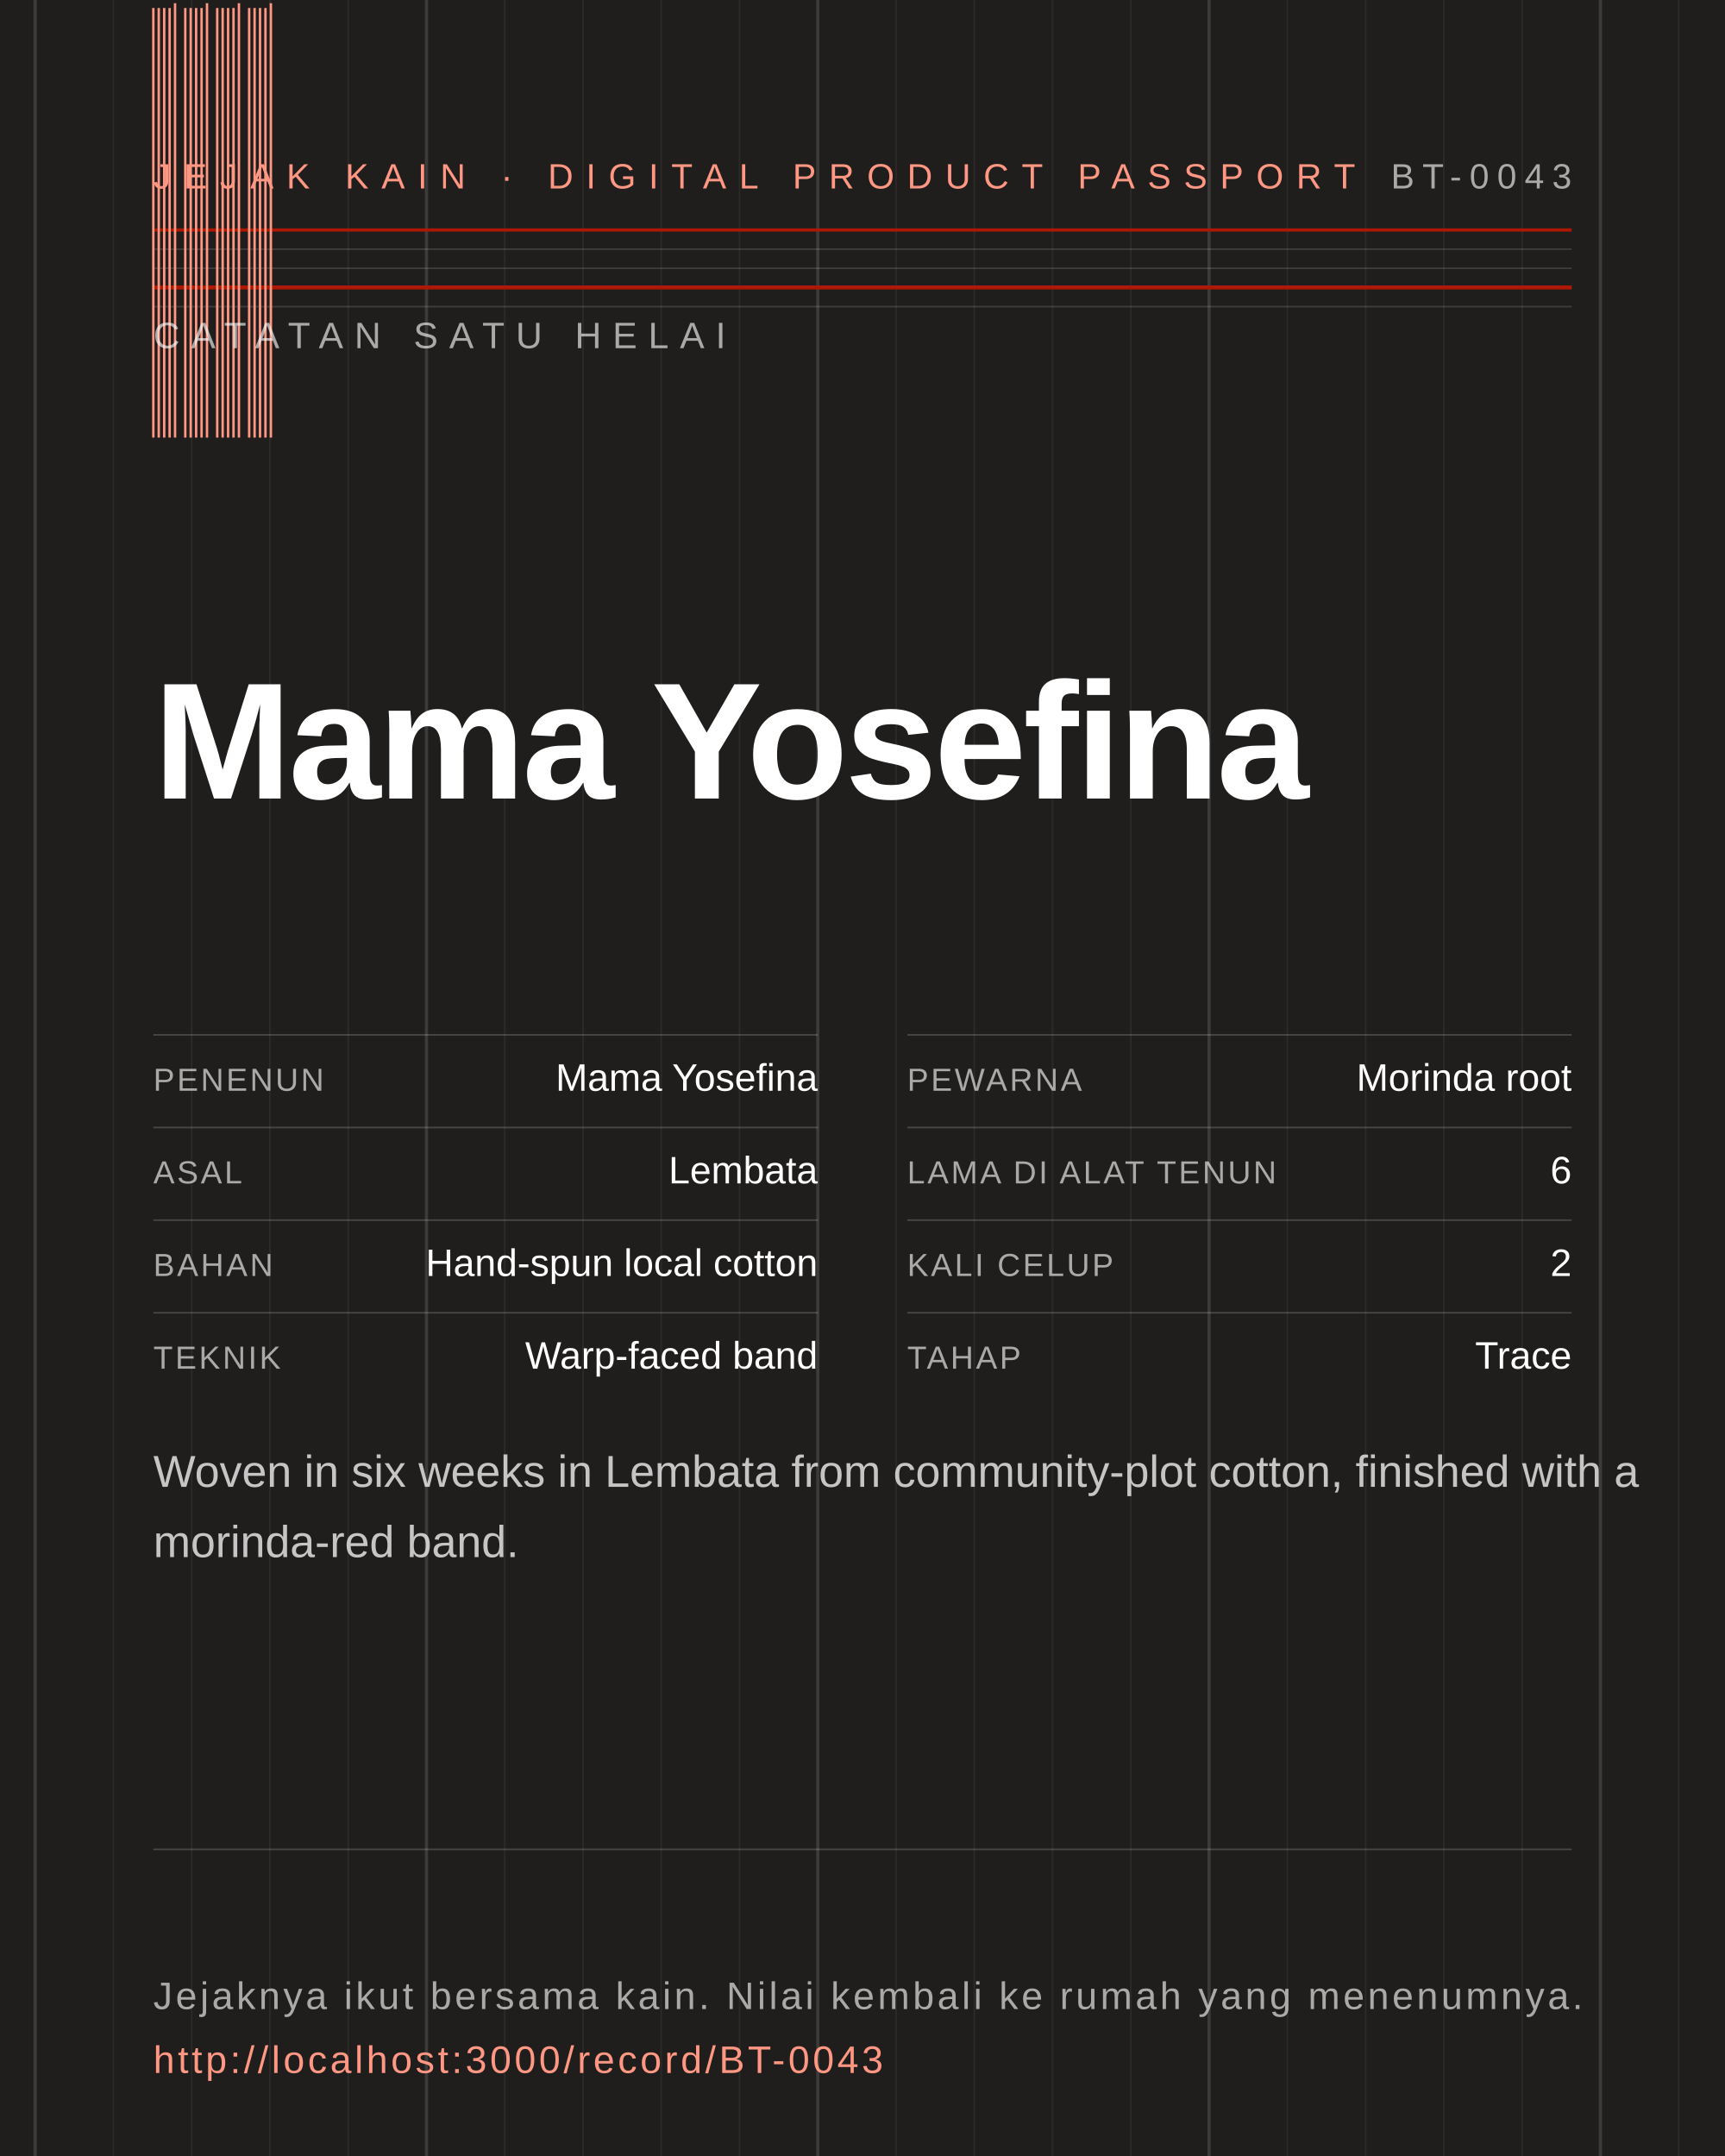
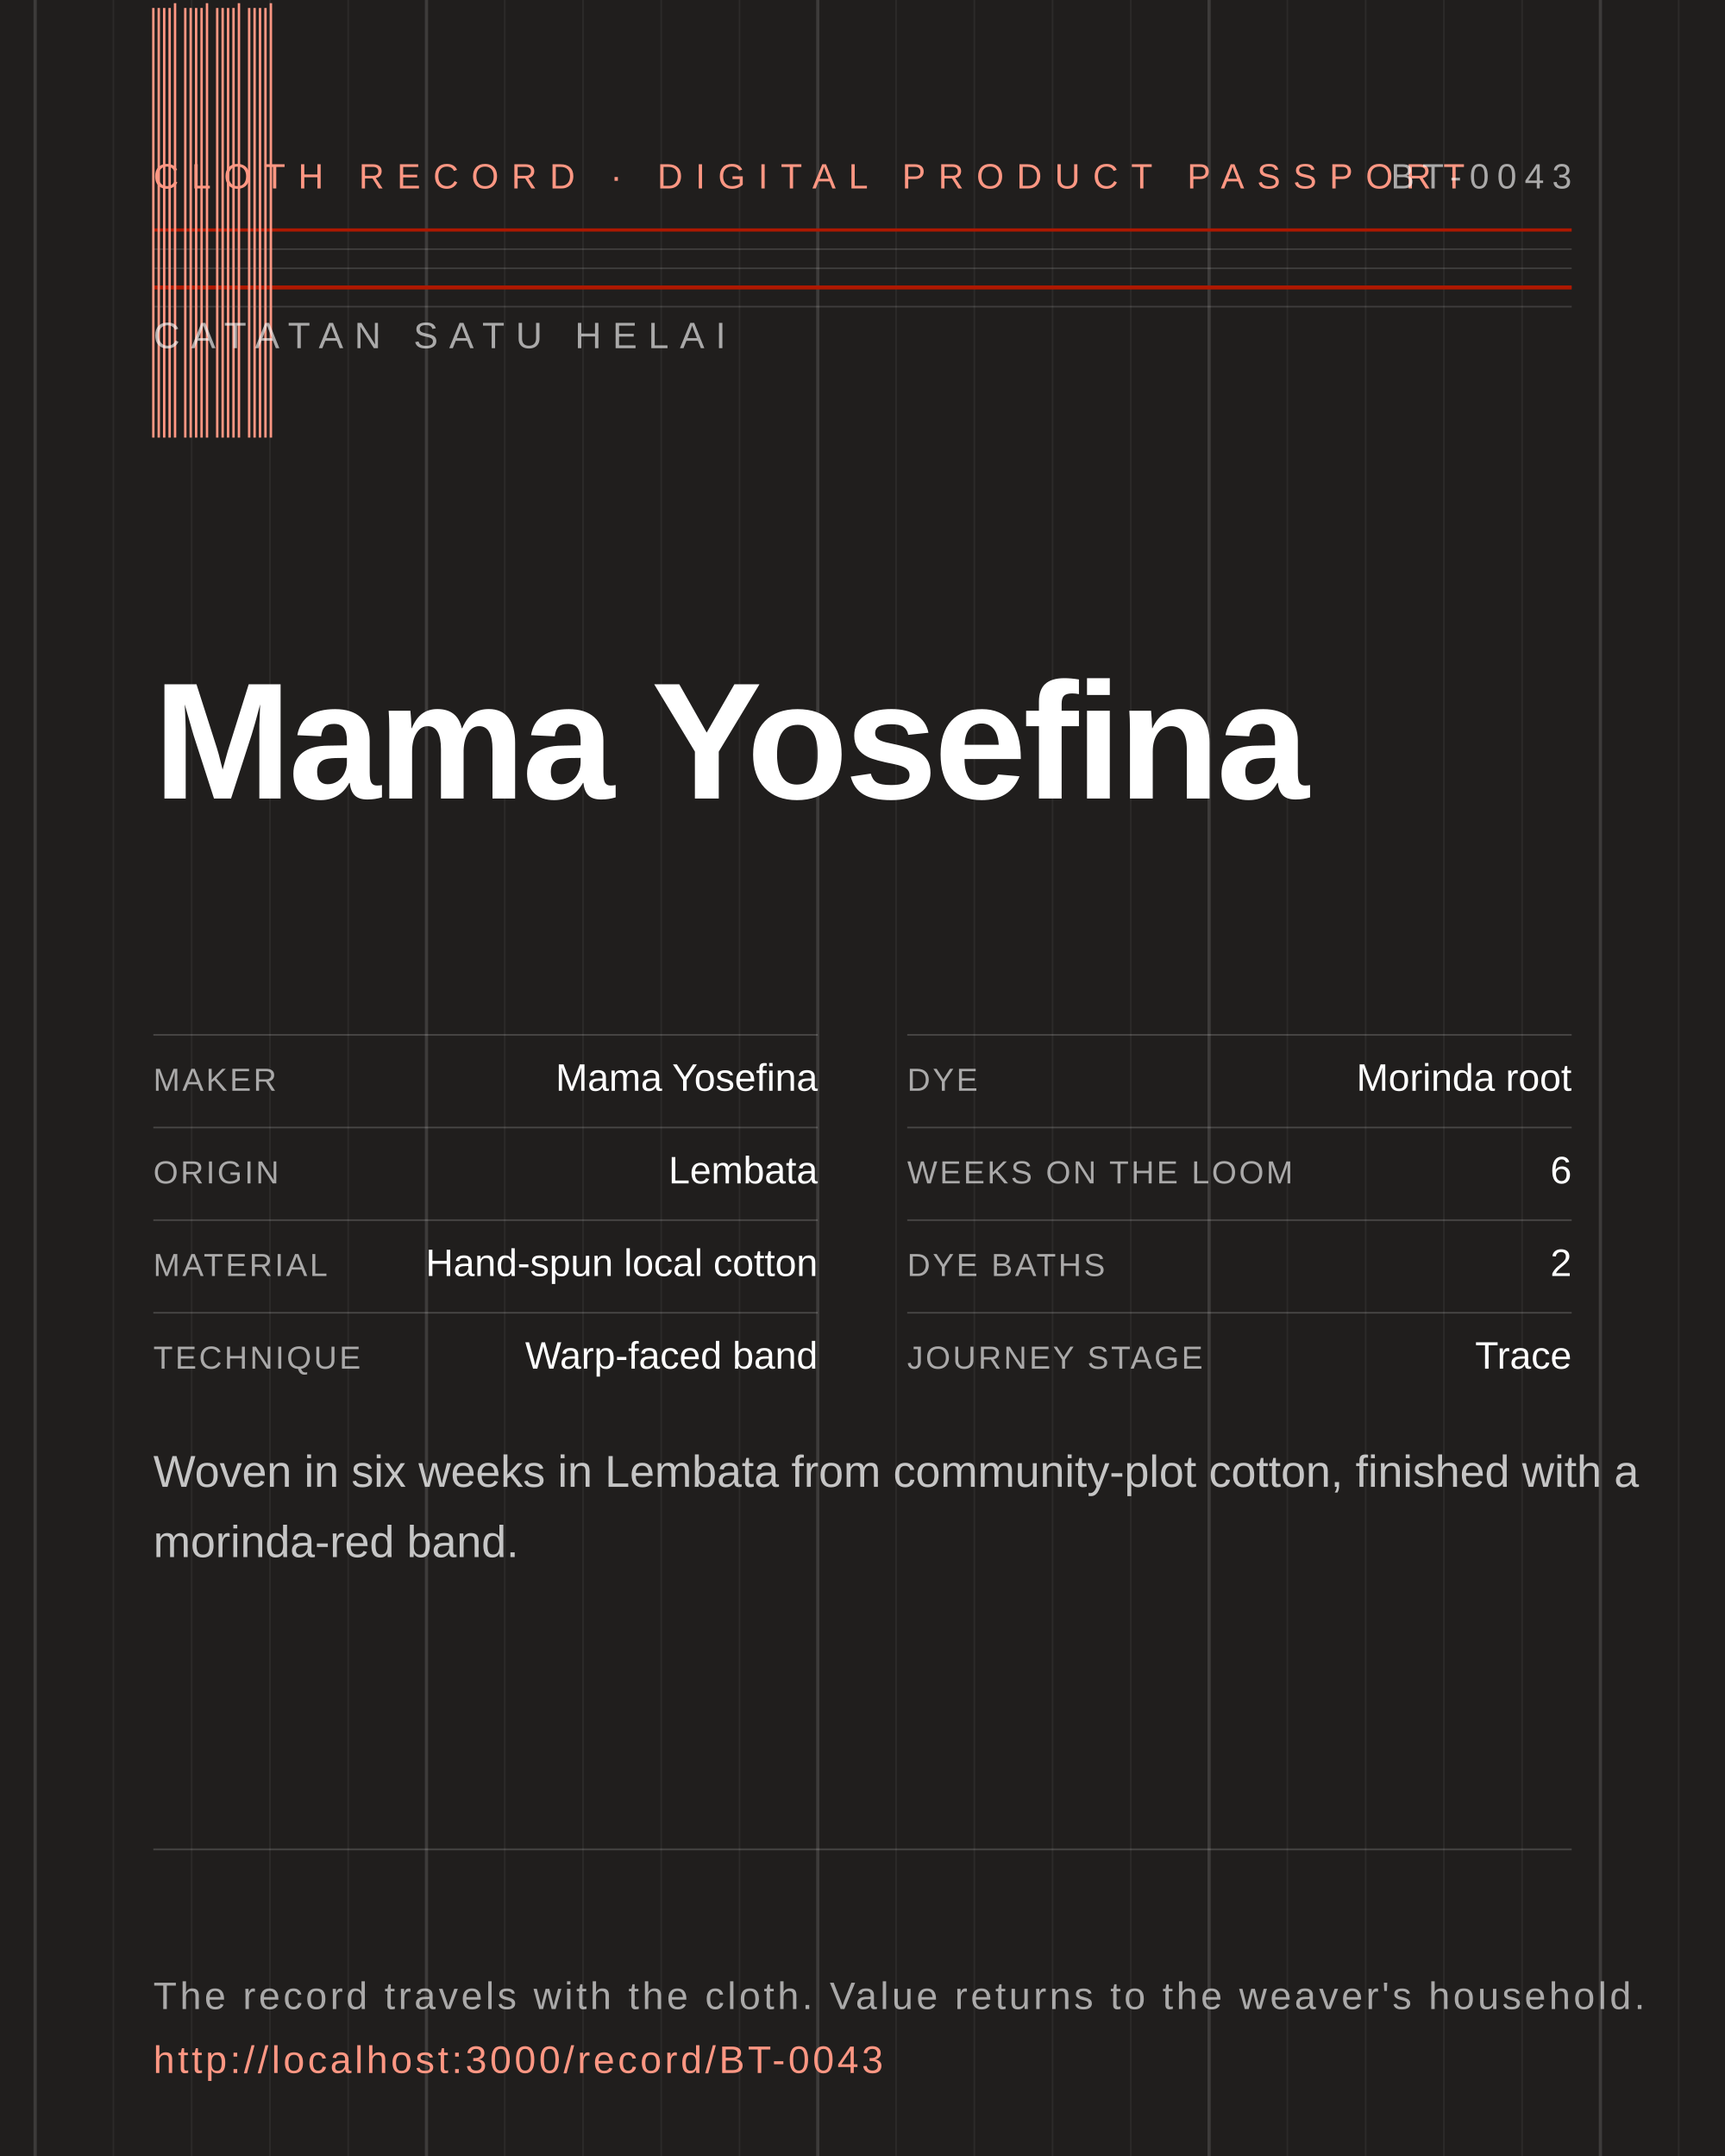
<svg xmlns="http://www.w3.org/2000/svg" width="1080" height="1350" viewBox="0 0 1080 1350" role="img" aria-label="Cloth no. 0043 · Mama Yosefina">
  <rect width="1080" height="1350" fill="#201E1D" />
  <g>
    <line x1="22" y1="0" x2="22" y2="1350" stroke="#FFFFFF" stroke-opacity="0.13" stroke-width="2" />
    <line x1="71" y1="0" x2="71" y2="1350" stroke="#FFFFFF" stroke-opacity="0.055" stroke-width="1" />
    <line x1="120" y1="0" x2="120" y2="1350" stroke="#FFFFFF" stroke-opacity="0.055" stroke-width="1" />
    <line x1="169" y1="0" x2="169" y2="1350" stroke="#FFFFFF" stroke-opacity="0.055" stroke-width="1" />
    <line x1="218" y1="0" x2="218" y2="1350" stroke="#FFFFFF" stroke-opacity="0.055" stroke-width="1" />
    <line x1="267" y1="0" x2="267" y2="1350" stroke="#FFFFFF" stroke-opacity="0.13" stroke-width="2" />
    <line x1="316" y1="0" x2="316" y2="1350" stroke="#FFFFFF" stroke-opacity="0.055" stroke-width="1" />
    <line x1="365" y1="0" x2="365" y2="1350" stroke="#FFFFFF" stroke-opacity="0.055" stroke-width="1" />
    <line x1="414" y1="0" x2="414" y2="1350" stroke="#FFFFFF" stroke-opacity="0.055" stroke-width="1" />
    <line x1="463" y1="0" x2="463" y2="1350" stroke="#FFFFFF" stroke-opacity="0.055" stroke-width="1" />
    <line x1="512" y1="0" x2="512" y2="1350" stroke="#FFFFFF" stroke-opacity="0.13" stroke-width="2" />
    <line x1="561" y1="0" x2="561" y2="1350" stroke="#FFFFFF" stroke-opacity="0.055" stroke-width="1" />
    <line x1="610" y1="0" x2="610" y2="1350" stroke="#FFFFFF" stroke-opacity="0.055" stroke-width="1" />
    <line x1="659" y1="0" x2="659" y2="1350" stroke="#FFFFFF" stroke-opacity="0.055" stroke-width="1" />
    <line x1="708" y1="0" x2="708" y2="1350" stroke="#FFFFFF" stroke-opacity="0.055" stroke-width="1" />
    <line x1="757" y1="0" x2="757" y2="1350" stroke="#FFFFFF" stroke-opacity="0.13" stroke-width="2" />
    <line x1="806" y1="0" x2="806" y2="1350" stroke="#FFFFFF" stroke-opacity="0.055" stroke-width="1" />
    <line x1="855" y1="0" x2="855" y2="1350" stroke="#FFFFFF" stroke-opacity="0.055" stroke-width="1" />
    <line x1="904" y1="0" x2="904" y2="1350" stroke="#FFFFFF" stroke-opacity="0.055" stroke-width="1" />
    <line x1="953" y1="0" x2="953" y2="1350" stroke="#FFFFFF" stroke-opacity="0.055" stroke-width="1" />
    <line x1="1002" y1="0" x2="1002" y2="1350" stroke="#FFFFFF" stroke-opacity="0.13" stroke-width="2" />
    <line x1="1051" y1="0" x2="1051" y2="1350" stroke="#FFFFFF" stroke-opacity="0.055" stroke-width="1" />
  </g>
-   <text x="96" y="118" font-family="Archivo Narrow, Arial Narrow, Helvetica Neue, Arial, sans-serif" font-size="22" letter-spacing="8" fill="#FF9783">JEJAK KAIN · DIGITAL PRODUCT PASSPORT</text>
+   <text x="96" y="118" font-family="Archivo Narrow, Arial Narrow, Helvetica Neue, Arial, sans-serif" font-size="22" letter-spacing="8" fill="#FF9783">CLOTH RECORD · DIGITAL PRODUCT PASSPORT</text>
  <text x="984" y="118" text-anchor="end" font-family="Archivo Narrow, Arial Narrow, Helvetica Neue, Arial, sans-serif" font-size="22" letter-spacing="5" fill="#FFFFFF" fill-opacity=".62">BT-0043</text>
  <line x1="96" y1="144" x2="984" y2="144" stroke="#AE1800" stroke-width="2" />
  <line x1="96" y1="156" x2="984" y2="156" stroke="#FFFFFF" stroke-opacity=".14" stroke-width="1" />
  <line x1="96" y1="168" x2="984" y2="168" stroke="#FFFFFF" stroke-opacity=".14" stroke-width="1" />
  <line x1="96" y1="180" x2="984" y2="180" stroke="#FFFFFF" stroke-opacity=".14" stroke-width="1" />
  <line x1="96" y1="192" x2="984" y2="192" stroke="#FFFFFF" stroke-opacity=".14" stroke-width="1" />
  <line x1="96" y1="180" x2="984" y2="180" stroke="#AE1800" stroke-width="2.5" />
  <g>
    <line x1="96" y1="5" x2="96" y2="274" stroke="#FF9783" stroke-width="1.5" />
    <line x1="99.4" y1="5" x2="99.4" y2="274" stroke="#FF9783" stroke-width="1.5" />
    <line x1="102.8" y1="5" x2="102.8" y2="274" stroke="#FF9783" stroke-width="1.5" />
    <line x1="106.2" y1="5" x2="106.2" y2="274" stroke="#FF9783" stroke-width="1.5" />
    <line x1="109.6" y1="2" x2="109.6" y2="274" stroke="#FF9783" stroke-width="1.5" />
    <line x1="116" y1="5" x2="116" y2="274" stroke="#FF9783" stroke-width="1.5" />
    <line x1="119.4" y1="5" x2="119.4" y2="274" stroke="#FF9783" stroke-width="1.5" />
    <line x1="122.8" y1="5" x2="122.8" y2="274" stroke="#FF9783" stroke-width="1.5" />
    <line x1="126.2" y1="5" x2="126.2" y2="274" stroke="#FF9783" stroke-width="1.5" />
    <line x1="129.6" y1="2" x2="129.6" y2="274" stroke="#FF9783" stroke-width="1.5" />
    <line x1="136" y1="5" x2="136" y2="274" stroke="#FF9783" stroke-width="1.5" />
    <line x1="139.4" y1="5" x2="139.4" y2="274" stroke="#FF9783" stroke-width="1.5" />
    <line x1="142.8" y1="5" x2="142.8" y2="274" stroke="#FF9783" stroke-width="1.5" />
    <line x1="146.2" y1="5" x2="146.2" y2="274" stroke="#FF9783" stroke-width="1.5" />
    <line x1="149.6" y1="2" x2="149.6" y2="274" stroke="#FF9783" stroke-width="1.5" />
    <line x1="156" y1="5" x2="156" y2="274" stroke="#FF9783" stroke-width="1.5" />
    <line x1="159.4" y1="5" x2="159.4" y2="274" stroke="#FF9783" stroke-width="1.5" />
    <line x1="162.8" y1="5" x2="162.8" y2="274" stroke="#FF9783" stroke-width="1.5" />
    <line x1="166.2" y1="5" x2="166.2" y2="274" stroke="#FF9783" stroke-width="1.5" />
    <line x1="169.6" y1="2" x2="169.6" y2="274" stroke="#FF9783" stroke-width="1.5" />
  </g>
  <text x="96" y="218" font-family="Archivo Narrow, Arial Narrow, Helvetica Neue, Arial, sans-serif" font-size="23" letter-spacing="7" fill="#FFFFFF" fill-opacity=".62">CATATAN SATU HELAI</text>
  <text x="96" y="500" font-family="Hanken Grotesk, Telegraf, Helvetica Neue, Arial, sans-serif" font-weight="900" font-size="104" letter-spacing="-2" fill="#FFFFFF">Mama Yosefina</text>
  <line x1="96" y1="648" x2="512" y2="648" stroke="#FFFFFF" stroke-opacity=".18" />
-   <text x="96" y="683" font-family="Archivo Narrow, Arial Narrow, Helvetica Neue, Arial, sans-serif" font-size="20" letter-spacing="1.5" fill="#FFFFFF" fill-opacity=".62">PENENUN</text>
+   <text x="96" y="683" font-family="Archivo Narrow, Arial Narrow, Helvetica Neue, Arial, sans-serif" font-size="20" letter-spacing="1.5" fill="#FFFFFF" fill-opacity=".62">MAKER</text>
  <text x="512" y="683" text-anchor="end" font-family="Archivo Narrow, Arial Narrow, Helvetica Neue, Arial, sans-serif" font-size="24" fill="#FFFFFF">Mama Yosefina</text>
  <line x1="96" y1="706" x2="512" y2="706" stroke="#FFFFFF" stroke-opacity=".18" />
-   <text x="96" y="741" font-family="Archivo Narrow, Arial Narrow, Helvetica Neue, Arial, sans-serif" font-size="20" letter-spacing="1.5" fill="#FFFFFF" fill-opacity=".62">ASAL</text>
+   <text x="96" y="741" font-family="Archivo Narrow, Arial Narrow, Helvetica Neue, Arial, sans-serif" font-size="20" letter-spacing="1.5" fill="#FFFFFF" fill-opacity=".62">ORIGIN</text>
  <text x="512" y="741" text-anchor="end" font-family="Archivo Narrow, Arial Narrow, Helvetica Neue, Arial, sans-serif" font-size="24" fill="#FFFFFF">Lembata</text>
  <line x1="96" y1="764" x2="512" y2="764" stroke="#FFFFFF" stroke-opacity=".18" />
-   <text x="96" y="799" font-family="Archivo Narrow, Arial Narrow, Helvetica Neue, Arial, sans-serif" font-size="20" letter-spacing="1.5" fill="#FFFFFF" fill-opacity=".62">BAHAN</text>
+   <text x="96" y="799" font-family="Archivo Narrow, Arial Narrow, Helvetica Neue, Arial, sans-serif" font-size="20" letter-spacing="1.5" fill="#FFFFFF" fill-opacity=".62">MATERIAL</text>
  <text x="512" y="799" text-anchor="end" font-family="Archivo Narrow, Arial Narrow, Helvetica Neue, Arial, sans-serif" font-size="24" fill="#FFFFFF">Hand-spun local cotton</text>
  <line x1="96" y1="822" x2="512" y2="822" stroke="#FFFFFF" stroke-opacity=".18" />
-   <text x="96" y="857" font-family="Archivo Narrow, Arial Narrow, Helvetica Neue, Arial, sans-serif" font-size="20" letter-spacing="1.5" fill="#FFFFFF" fill-opacity=".62">TEKNIK</text>
+   <text x="96" y="857" font-family="Archivo Narrow, Arial Narrow, Helvetica Neue, Arial, sans-serif" font-size="20" letter-spacing="1.5" fill="#FFFFFF" fill-opacity=".62">TECHNIQUE</text>
  <text x="512" y="857" text-anchor="end" font-family="Archivo Narrow, Arial Narrow, Helvetica Neue, Arial, sans-serif" font-size="24" fill="#FFFFFF">Warp-faced band</text>
  <line x1="568" y1="648" x2="984" y2="648" stroke="#FFFFFF" stroke-opacity=".18" />
-   <text x="568" y="683" font-family="Archivo Narrow, Arial Narrow, Helvetica Neue, Arial, sans-serif" font-size="20" letter-spacing="1.5" fill="#FFFFFF" fill-opacity=".62">PEWARNA</text>
+   <text x="568" y="683" font-family="Archivo Narrow, Arial Narrow, Helvetica Neue, Arial, sans-serif" font-size="20" letter-spacing="1.5" fill="#FFFFFF" fill-opacity=".62">DYE</text>
  <text x="984" y="683" text-anchor="end" font-family="Archivo Narrow, Arial Narrow, Helvetica Neue, Arial, sans-serif" font-size="24" fill="#FFFFFF">Morinda root</text>
  <line x1="568" y1="706" x2="984" y2="706" stroke="#FFFFFF" stroke-opacity=".18" />
-   <text x="568" y="741" font-family="Archivo Narrow, Arial Narrow, Helvetica Neue, Arial, sans-serif" font-size="20" letter-spacing="1.5" fill="#FFFFFF" fill-opacity=".62">LAMA DI ALAT TENUN</text>
+   <text x="568" y="741" font-family="Archivo Narrow, Arial Narrow, Helvetica Neue, Arial, sans-serif" font-size="20" letter-spacing="1.5" fill="#FFFFFF" fill-opacity=".62">WEEKS ON THE LOOM</text>
  <text x="984" y="741" text-anchor="end" font-family="Archivo Narrow, Arial Narrow, Helvetica Neue, Arial, sans-serif" font-size="24" fill="#FFFFFF">6</text>
  <line x1="568" y1="764" x2="984" y2="764" stroke="#FFFFFF" stroke-opacity=".18" />
-   <text x="568" y="799" font-family="Archivo Narrow, Arial Narrow, Helvetica Neue, Arial, sans-serif" font-size="20" letter-spacing="1.5" fill="#FFFFFF" fill-opacity=".62">KALI CELUP</text>
+   <text x="568" y="799" font-family="Archivo Narrow, Arial Narrow, Helvetica Neue, Arial, sans-serif" font-size="20" letter-spacing="1.5" fill="#FFFFFF" fill-opacity=".62">DYE BATHS</text>
  <text x="984" y="799" text-anchor="end" font-family="Archivo Narrow, Arial Narrow, Helvetica Neue, Arial, sans-serif" font-size="24" fill="#FFFFFF">2</text>
  <line x1="568" y1="822" x2="984" y2="822" stroke="#FFFFFF" stroke-opacity=".18" />
-   <text x="568" y="857" font-family="Archivo Narrow, Arial Narrow, Helvetica Neue, Arial, sans-serif" font-size="20" letter-spacing="1.5" fill="#FFFFFF" fill-opacity=".62">TAHAP</text>
+   <text x="568" y="857" font-family="Archivo Narrow, Arial Narrow, Helvetica Neue, Arial, sans-serif" font-size="20" letter-spacing="1.5" fill="#FFFFFF" fill-opacity=".62">JOURNEY STAGE</text>
  <text x="984" y="857" text-anchor="end" font-family="Archivo Narrow, Arial Narrow, Helvetica Neue, Arial, sans-serif" font-size="24" fill="#FFFFFF">Trace</text>
  <text x="96" y="931" font-family="Archivo Narrow, Arial Narrow, Helvetica Neue, Arial, sans-serif" font-size="28" fill="#FFFFFF" fill-opacity=".74">Woven in six weeks in Lembata from community-plot cotton, finished with a</text>
  <text x="96" y="975" font-family="Archivo Narrow, Arial Narrow, Helvetica Neue, Arial, sans-serif" font-size="28" fill="#FFFFFF" fill-opacity=".74">morinda-red band.</text>
  <line x1="96" y1="1158" x2="984" y2="1158" stroke="#FFFFFF" stroke-opacity=".18" />
-   <text x="96" y="1258" font-family="Archivo Narrow, Arial Narrow, Helvetica Neue, Arial, sans-serif" font-size="24" letter-spacing="2" fill="#FFFFFF" fill-opacity=".62">Jejaknya ikut bersama kain. Nilai kembali ke rumah yang menenumnya.</text>
+   <text x="96" y="1258" font-family="Archivo Narrow, Arial Narrow, Helvetica Neue, Arial, sans-serif" font-size="24" letter-spacing="2" fill="#FFFFFF" fill-opacity=".62">The record travels with the cloth. Value returns to the weaver's household.</text>
  <text x="96" y="1298" font-family="Archivo Narrow, Arial Narrow, Helvetica Neue, Arial, sans-serif" font-size="24" letter-spacing="2" fill="#FF9783">http://localhost:3000/record/BT-0043</text>
</svg>
